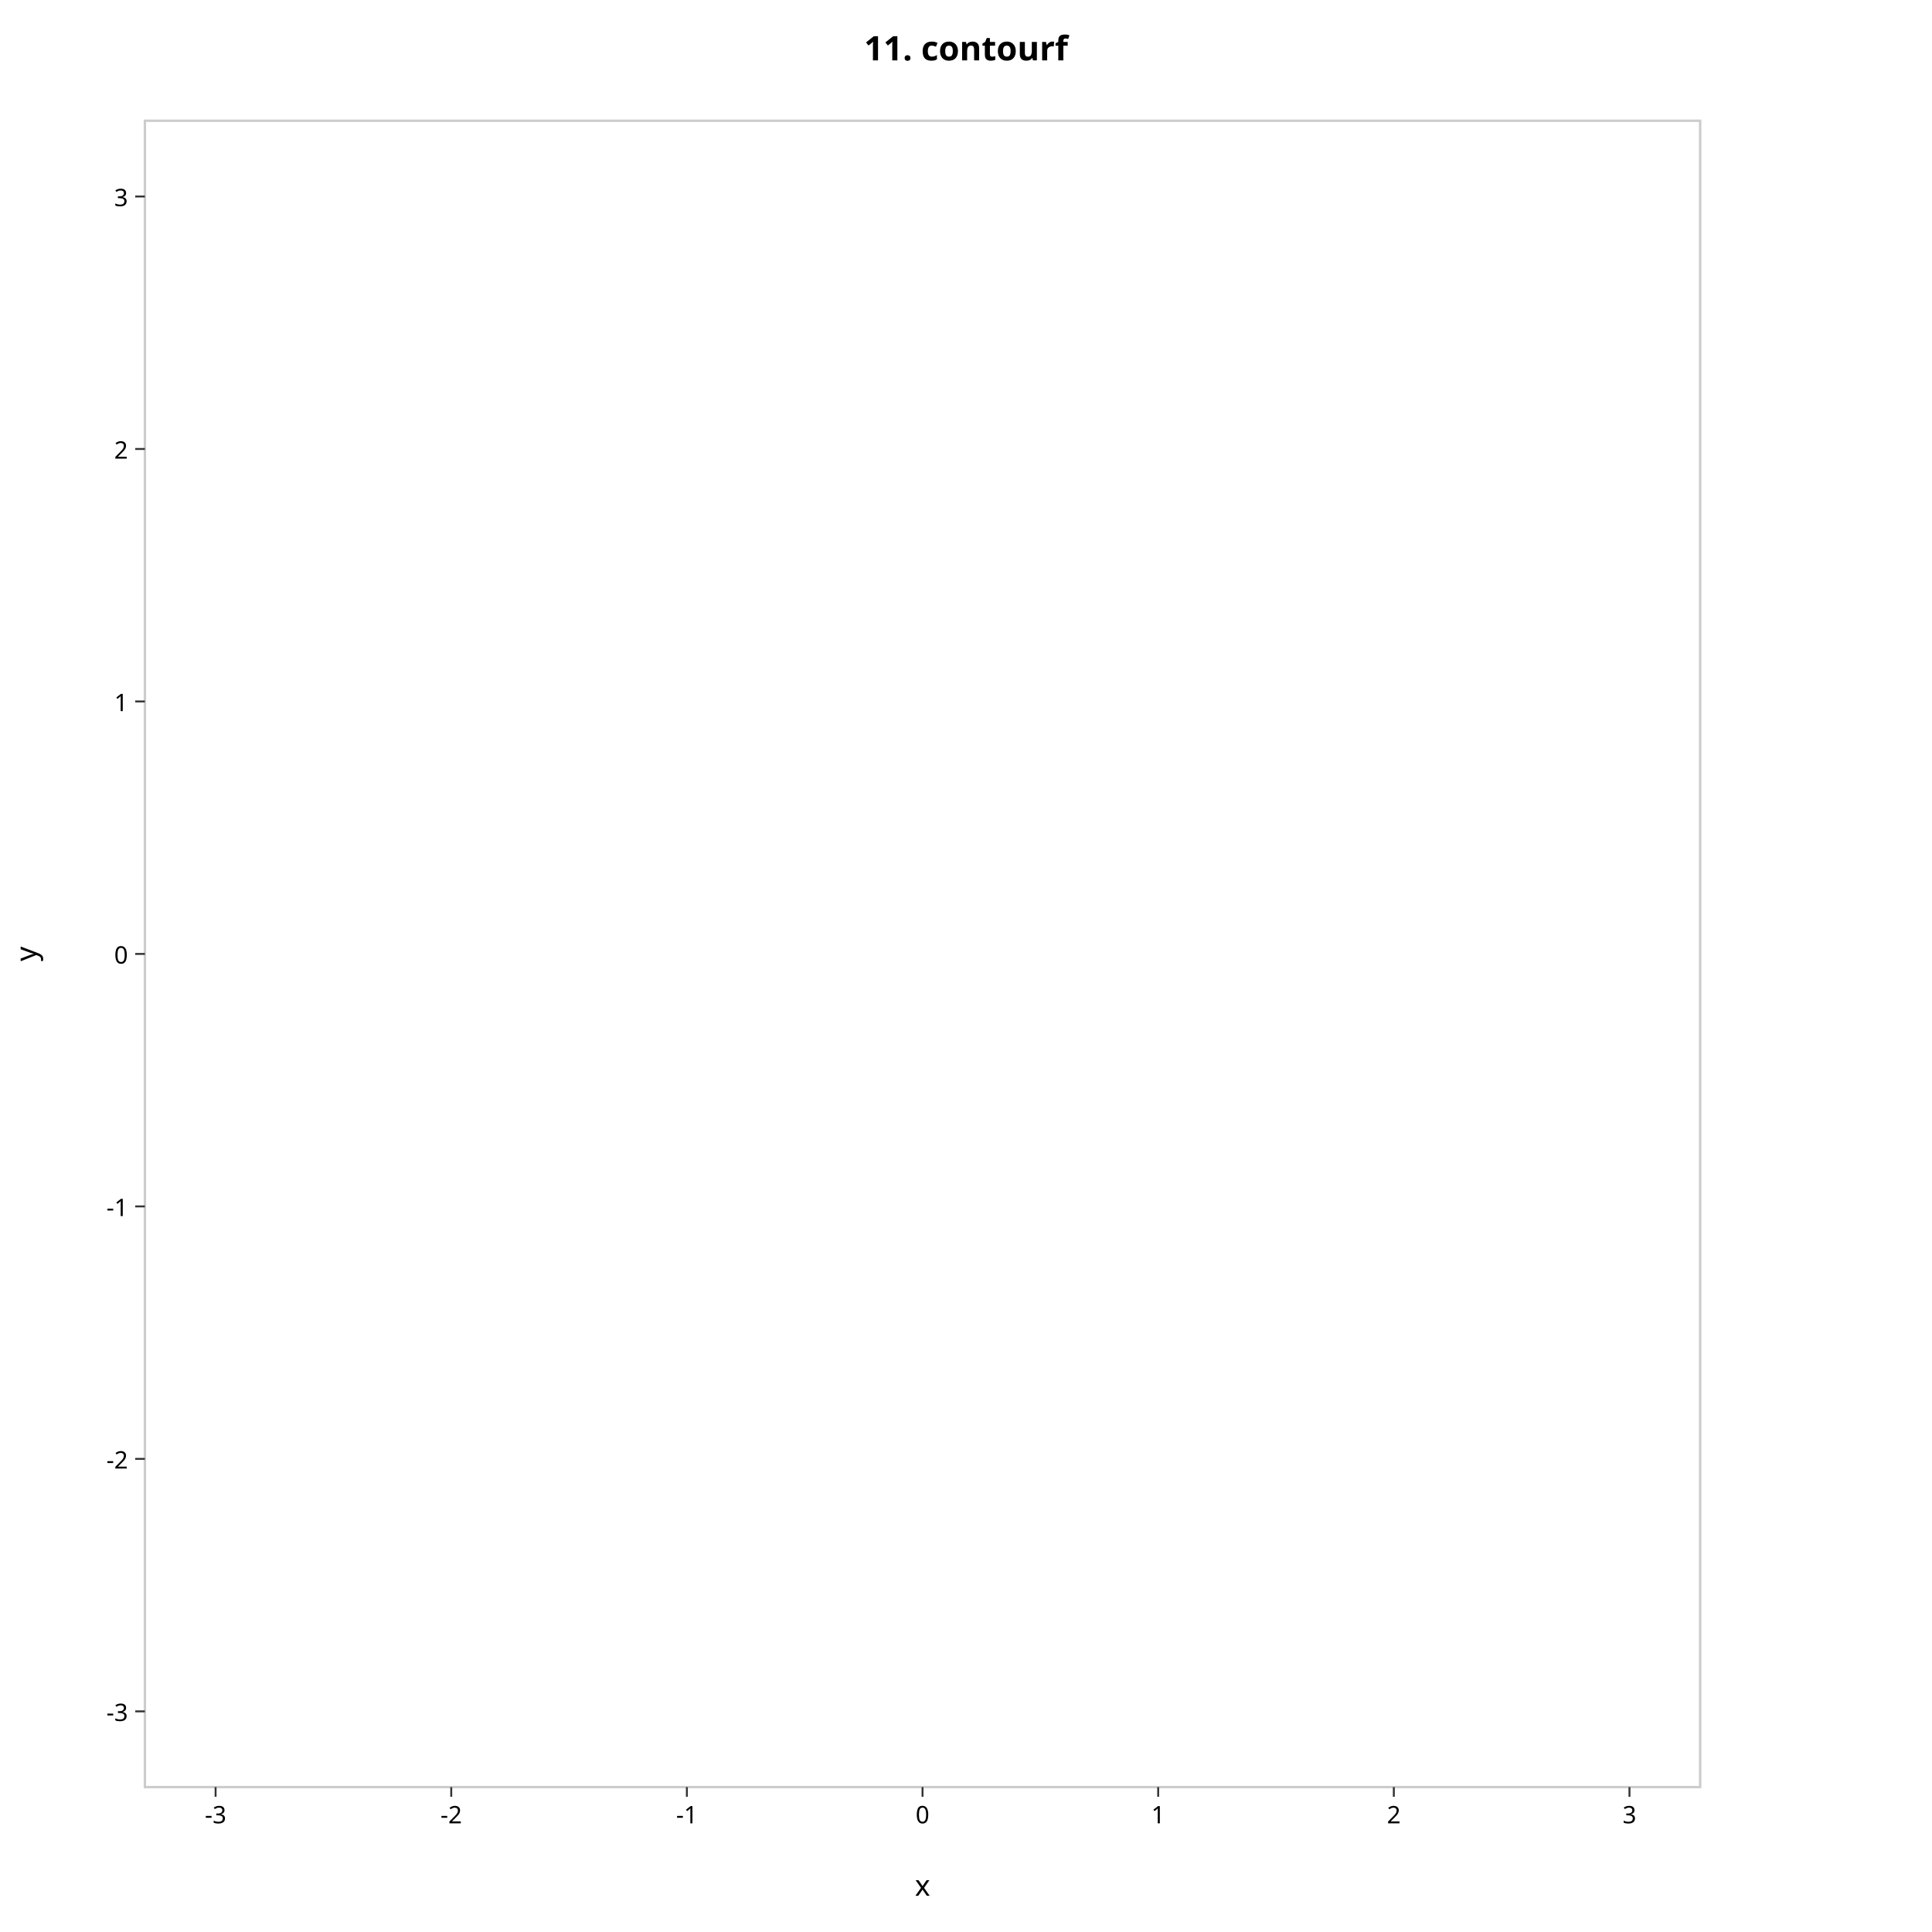
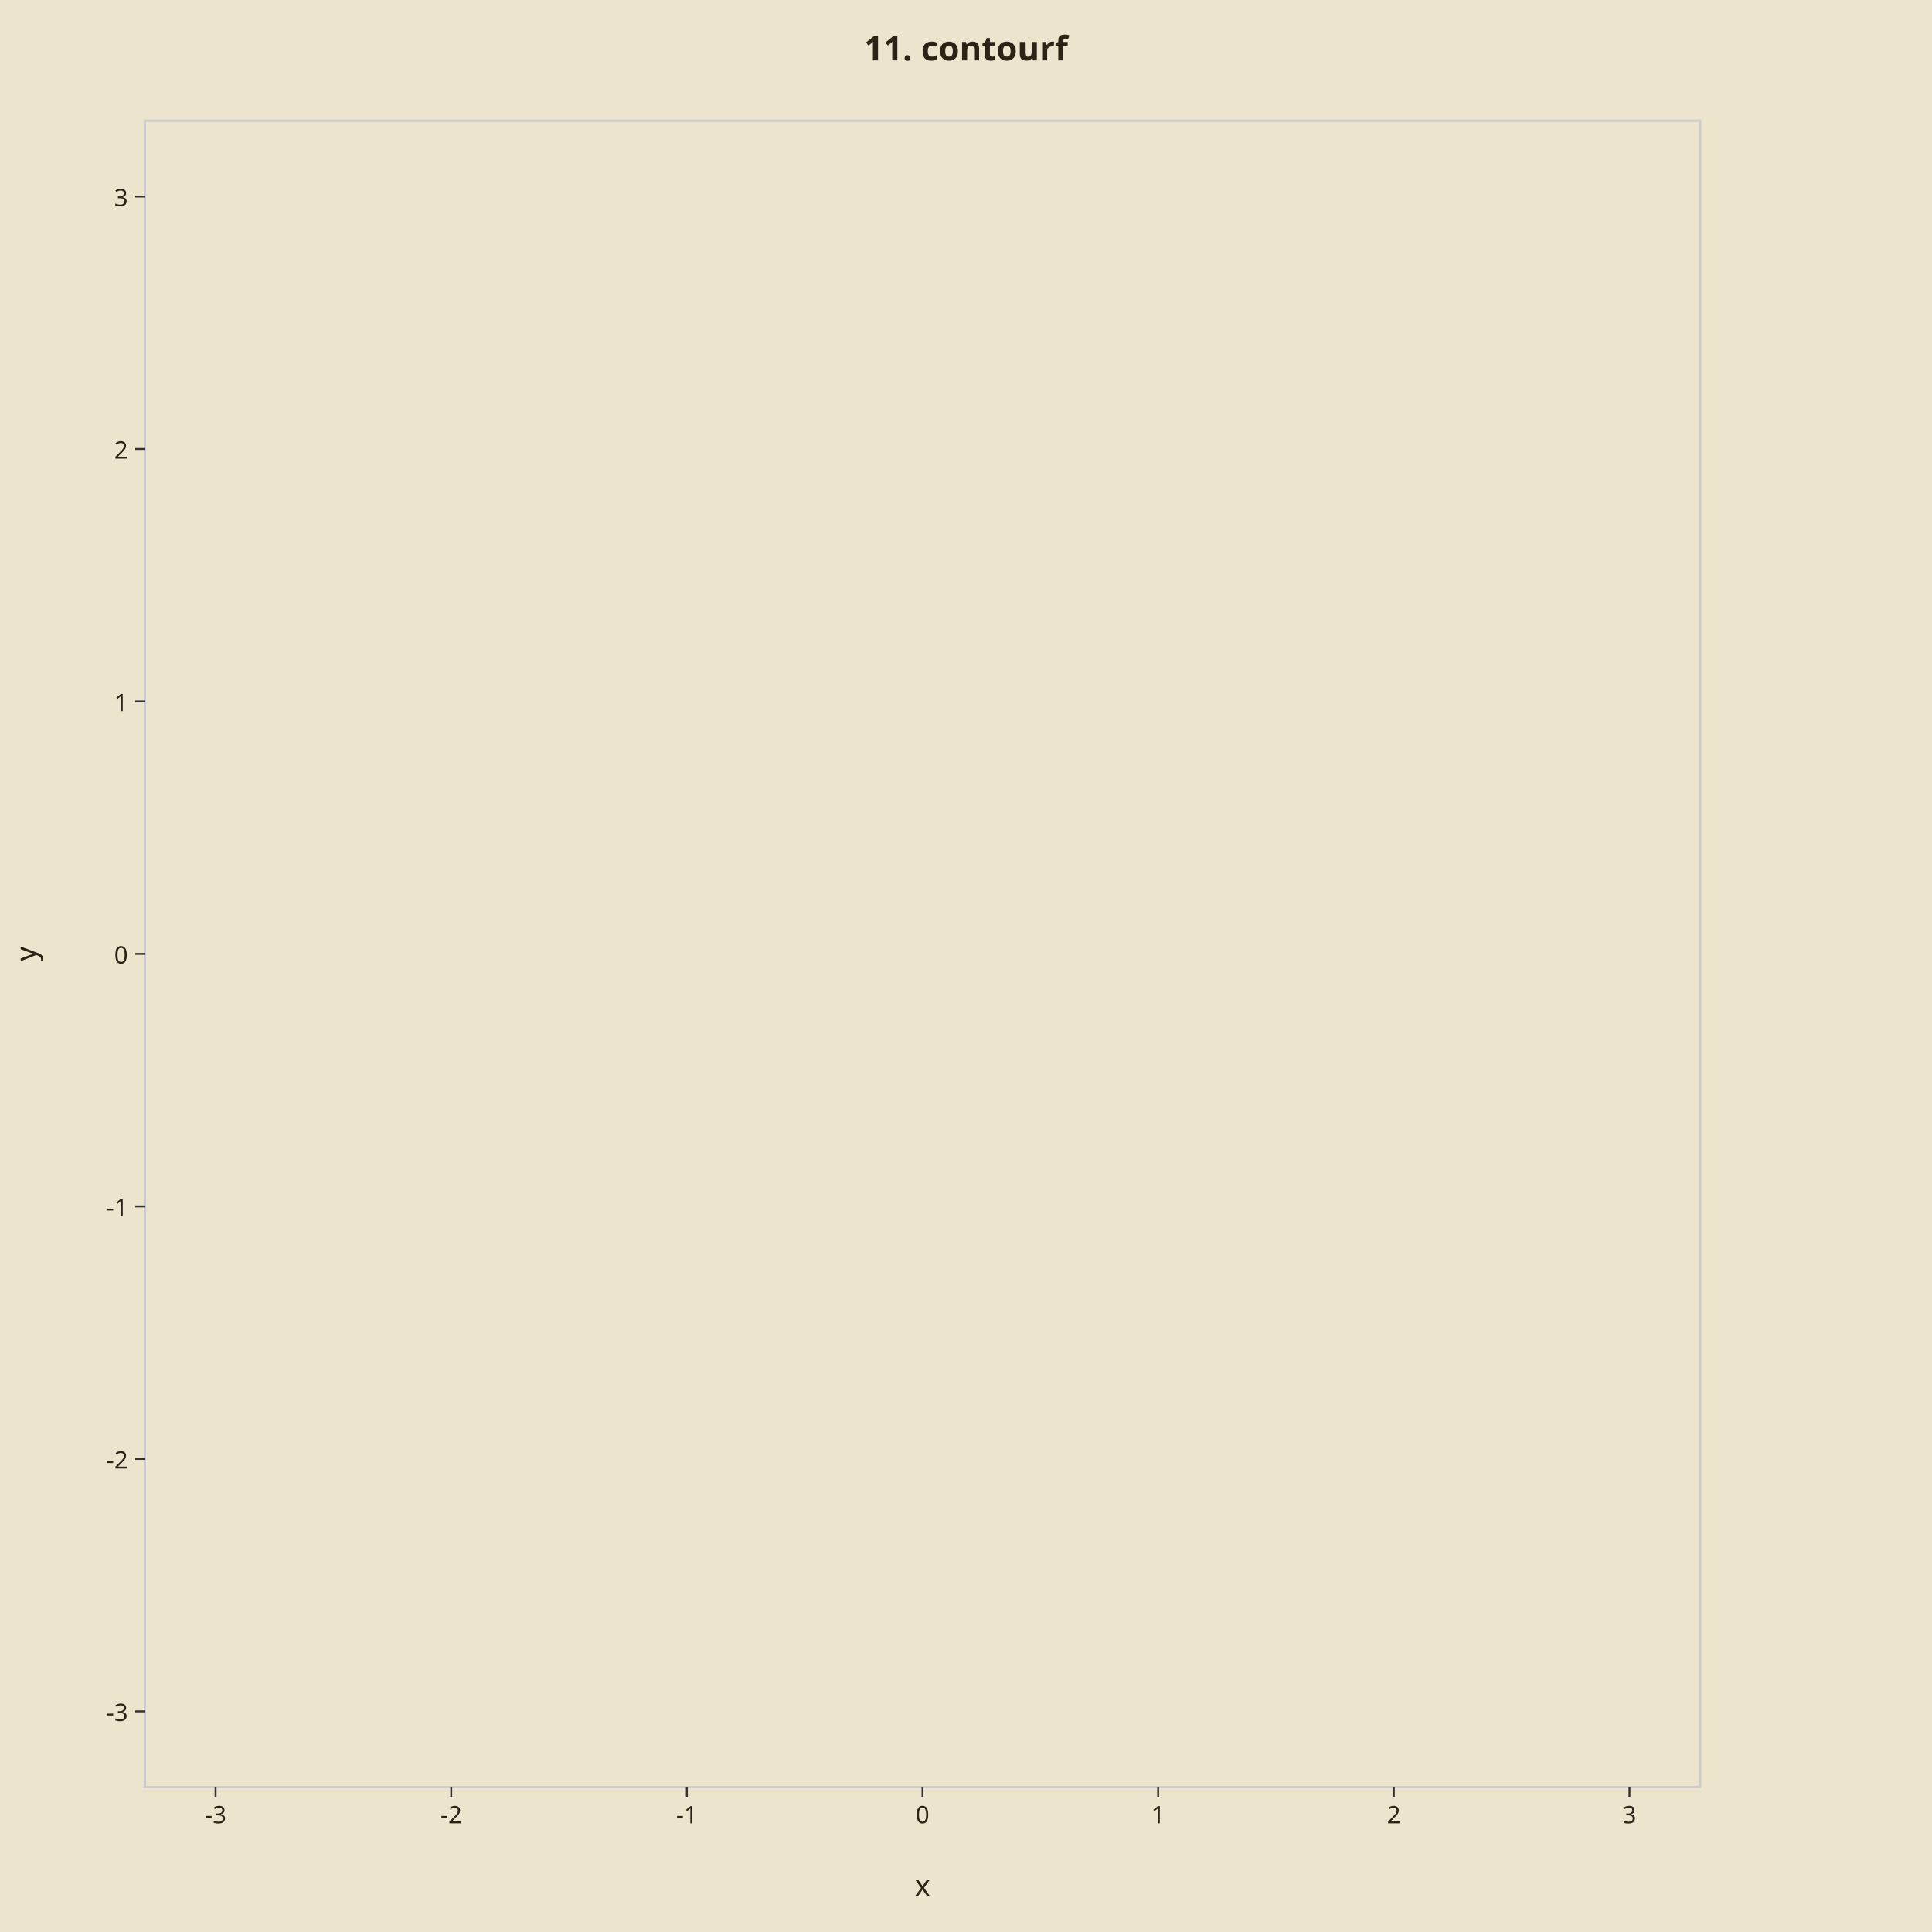
<svg xmlns="http://www.w3.org/2000/svg" width="800" height="800" viewBox="0 0 800 800">
-   <rect x="0" y="0" width="800" height="800" fill="white" />
+   <style>text{fill:#2b2416;}</style>
+   <rect x="0" y="0" width="800" height="800" fill="#ede4ce" />
  <rect x="60" y="50" width="644" height="690" fill="none" stroke="#ccc" />
  <text x="400" y="25" text-anchor="middle" font-family="sans-serif" font-size="14" font-weight="bold">11. contourf</text>
  <text x="382" y="785" text-anchor="middle" font-family="sans-serif" font-size="12">x</text>
  <text x="15" y="395" text-anchor="middle" font-family="sans-serif" font-size="12" transform="rotate(-90 15 395)">y</text>
  <text x="89.273" y="755" text-anchor="middle" font-family="sans-serif" font-size="10">-3</text>
  <line x1="89.273" y1="740" x2="89.273" y2="744" stroke="#333" stroke-width="0.8" />
  <text x="186.848" y="755" text-anchor="middle" font-family="sans-serif" font-size="10">-2</text>
  <line x1="186.848" y1="740" x2="186.848" y2="744" stroke="#333" stroke-width="0.8" />
  <text x="284.424" y="755" text-anchor="middle" font-family="sans-serif" font-size="10">-1</text>
  <line x1="284.424" y1="740" x2="284.424" y2="744" stroke="#333" stroke-width="0.8" />
  <text x="382" y="755" text-anchor="middle" font-family="sans-serif" font-size="10">0</text>
  <line x1="382" y1="740" x2="382" y2="744" stroke="#333" stroke-width="0.8" />
  <text x="479.576" y="755" text-anchor="middle" font-family="sans-serif" font-size="10">1</text>
  <line x1="479.576" y1="740" x2="479.576" y2="744" stroke="#333" stroke-width="0.8" />
  <text x="577.152" y="755" text-anchor="middle" font-family="sans-serif" font-size="10">2</text>
  <line x1="577.152" y1="740" x2="577.152" y2="744" stroke="#333" stroke-width="0.8" />
  <text x="674.727" y="755" text-anchor="middle" font-family="sans-serif" font-size="10">3</text>
  <line x1="674.727" y1="740" x2="674.727" y2="744" stroke="#333" stroke-width="0.8" />
  <text x="53" y="712.636" text-anchor="end" font-family="sans-serif" font-size="10">-3</text>
  <line x1="56" y1="708.636" x2="60" y2="708.636" stroke="#333" stroke-width="0.8" />
  <text x="53" y="608.091" text-anchor="end" font-family="sans-serif" font-size="10">-2</text>
  <line x1="56" y1="604.091" x2="60" y2="604.091" stroke="#333" stroke-width="0.8" />
  <text x="53" y="503.545" text-anchor="end" font-family="sans-serif" font-size="10">-1</text>
  <line x1="56" y1="499.545" x2="60" y2="499.545" stroke="#333" stroke-width="0.8" />
  <text x="53" y="399" text-anchor="end" font-family="sans-serif" font-size="10">0</text>
  <line x1="56" y1="395" x2="60" y2="395" stroke="#333" stroke-width="0.8" />
  <text x="53" y="294.455" text-anchor="end" font-family="sans-serif" font-size="10">1</text>
  <line x1="56" y1="290.455" x2="60" y2="290.455" stroke="#333" stroke-width="0.8" />
  <text x="53" y="189.909" text-anchor="end" font-family="sans-serif" font-size="10">2</text>
  <line x1="56" y1="185.909" x2="60" y2="185.909" stroke="#333" stroke-width="0.8" />
  <text x="53" y="85.364" text-anchor="end" font-family="sans-serif" font-size="10">3</text>
  <line x1="56" y1="81.364" x2="60" y2="81.364" stroke="#333" stroke-width="0.8" />
  <defs>
    <clipPath id="plot">
      <rect x="60" y="50" width="644" height="690" />
    </clipPath>
  </defs>
  <g clip-path="url(#plot)">
  </g>
</svg>
